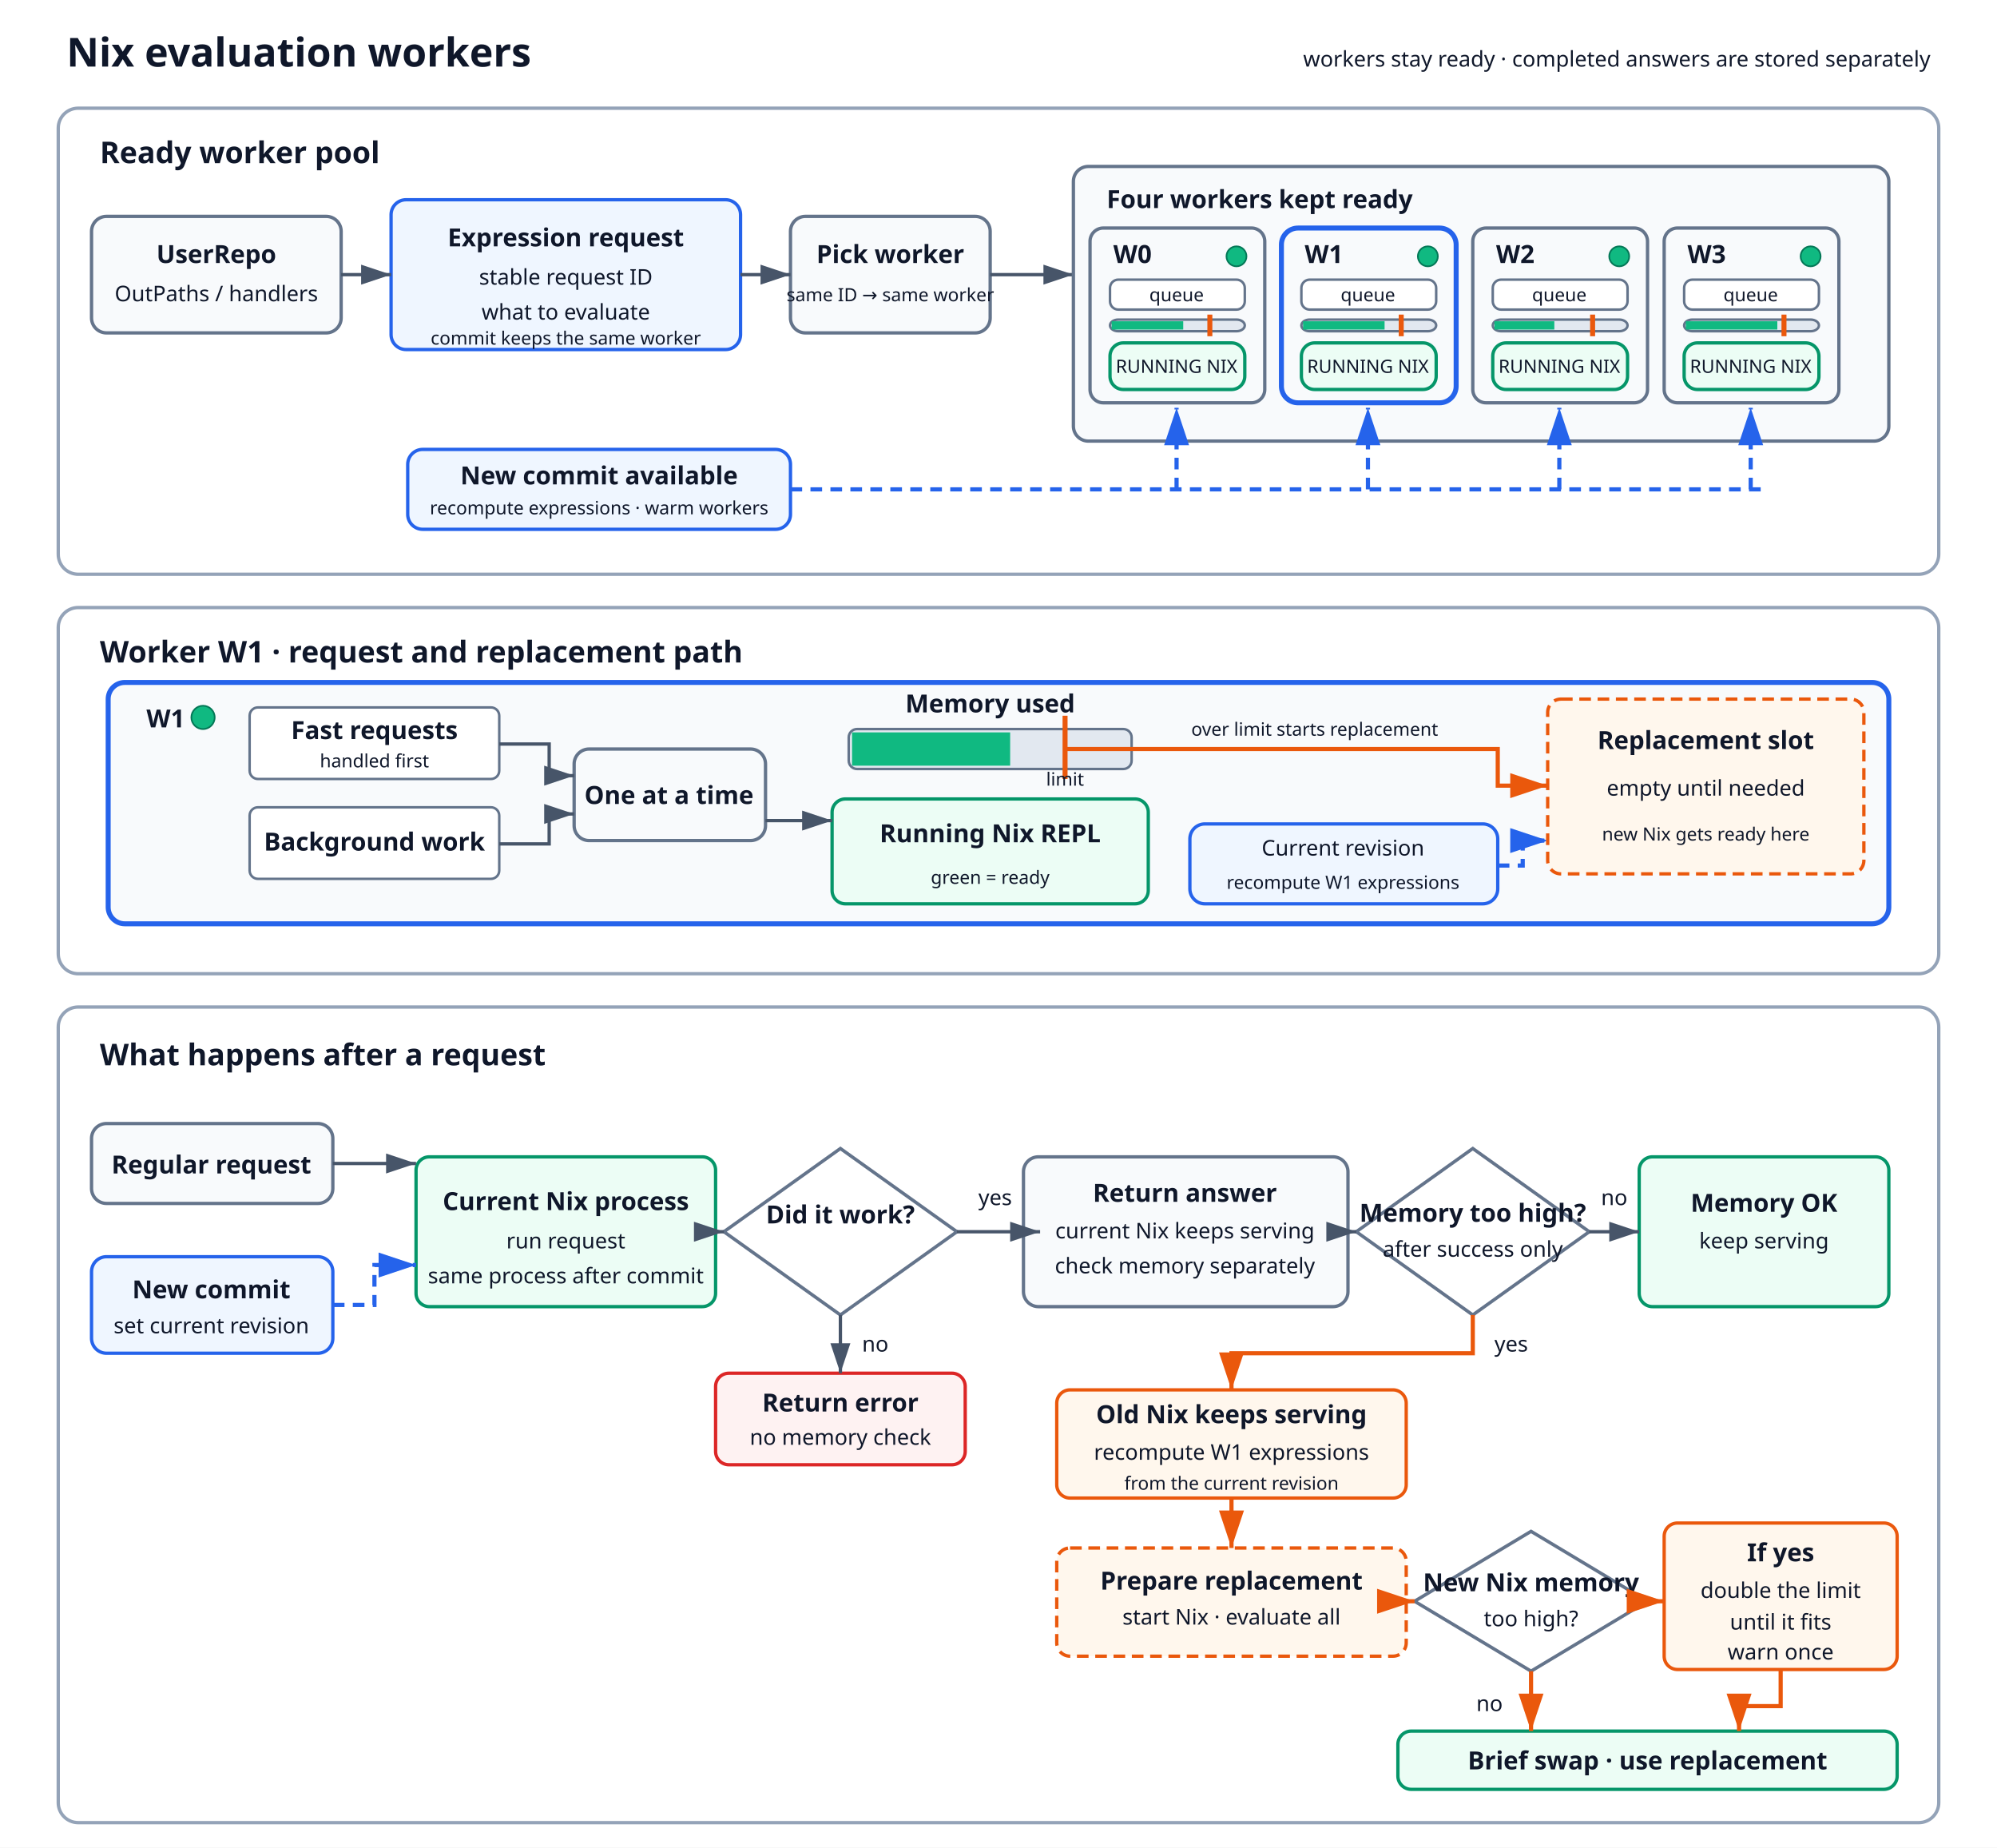
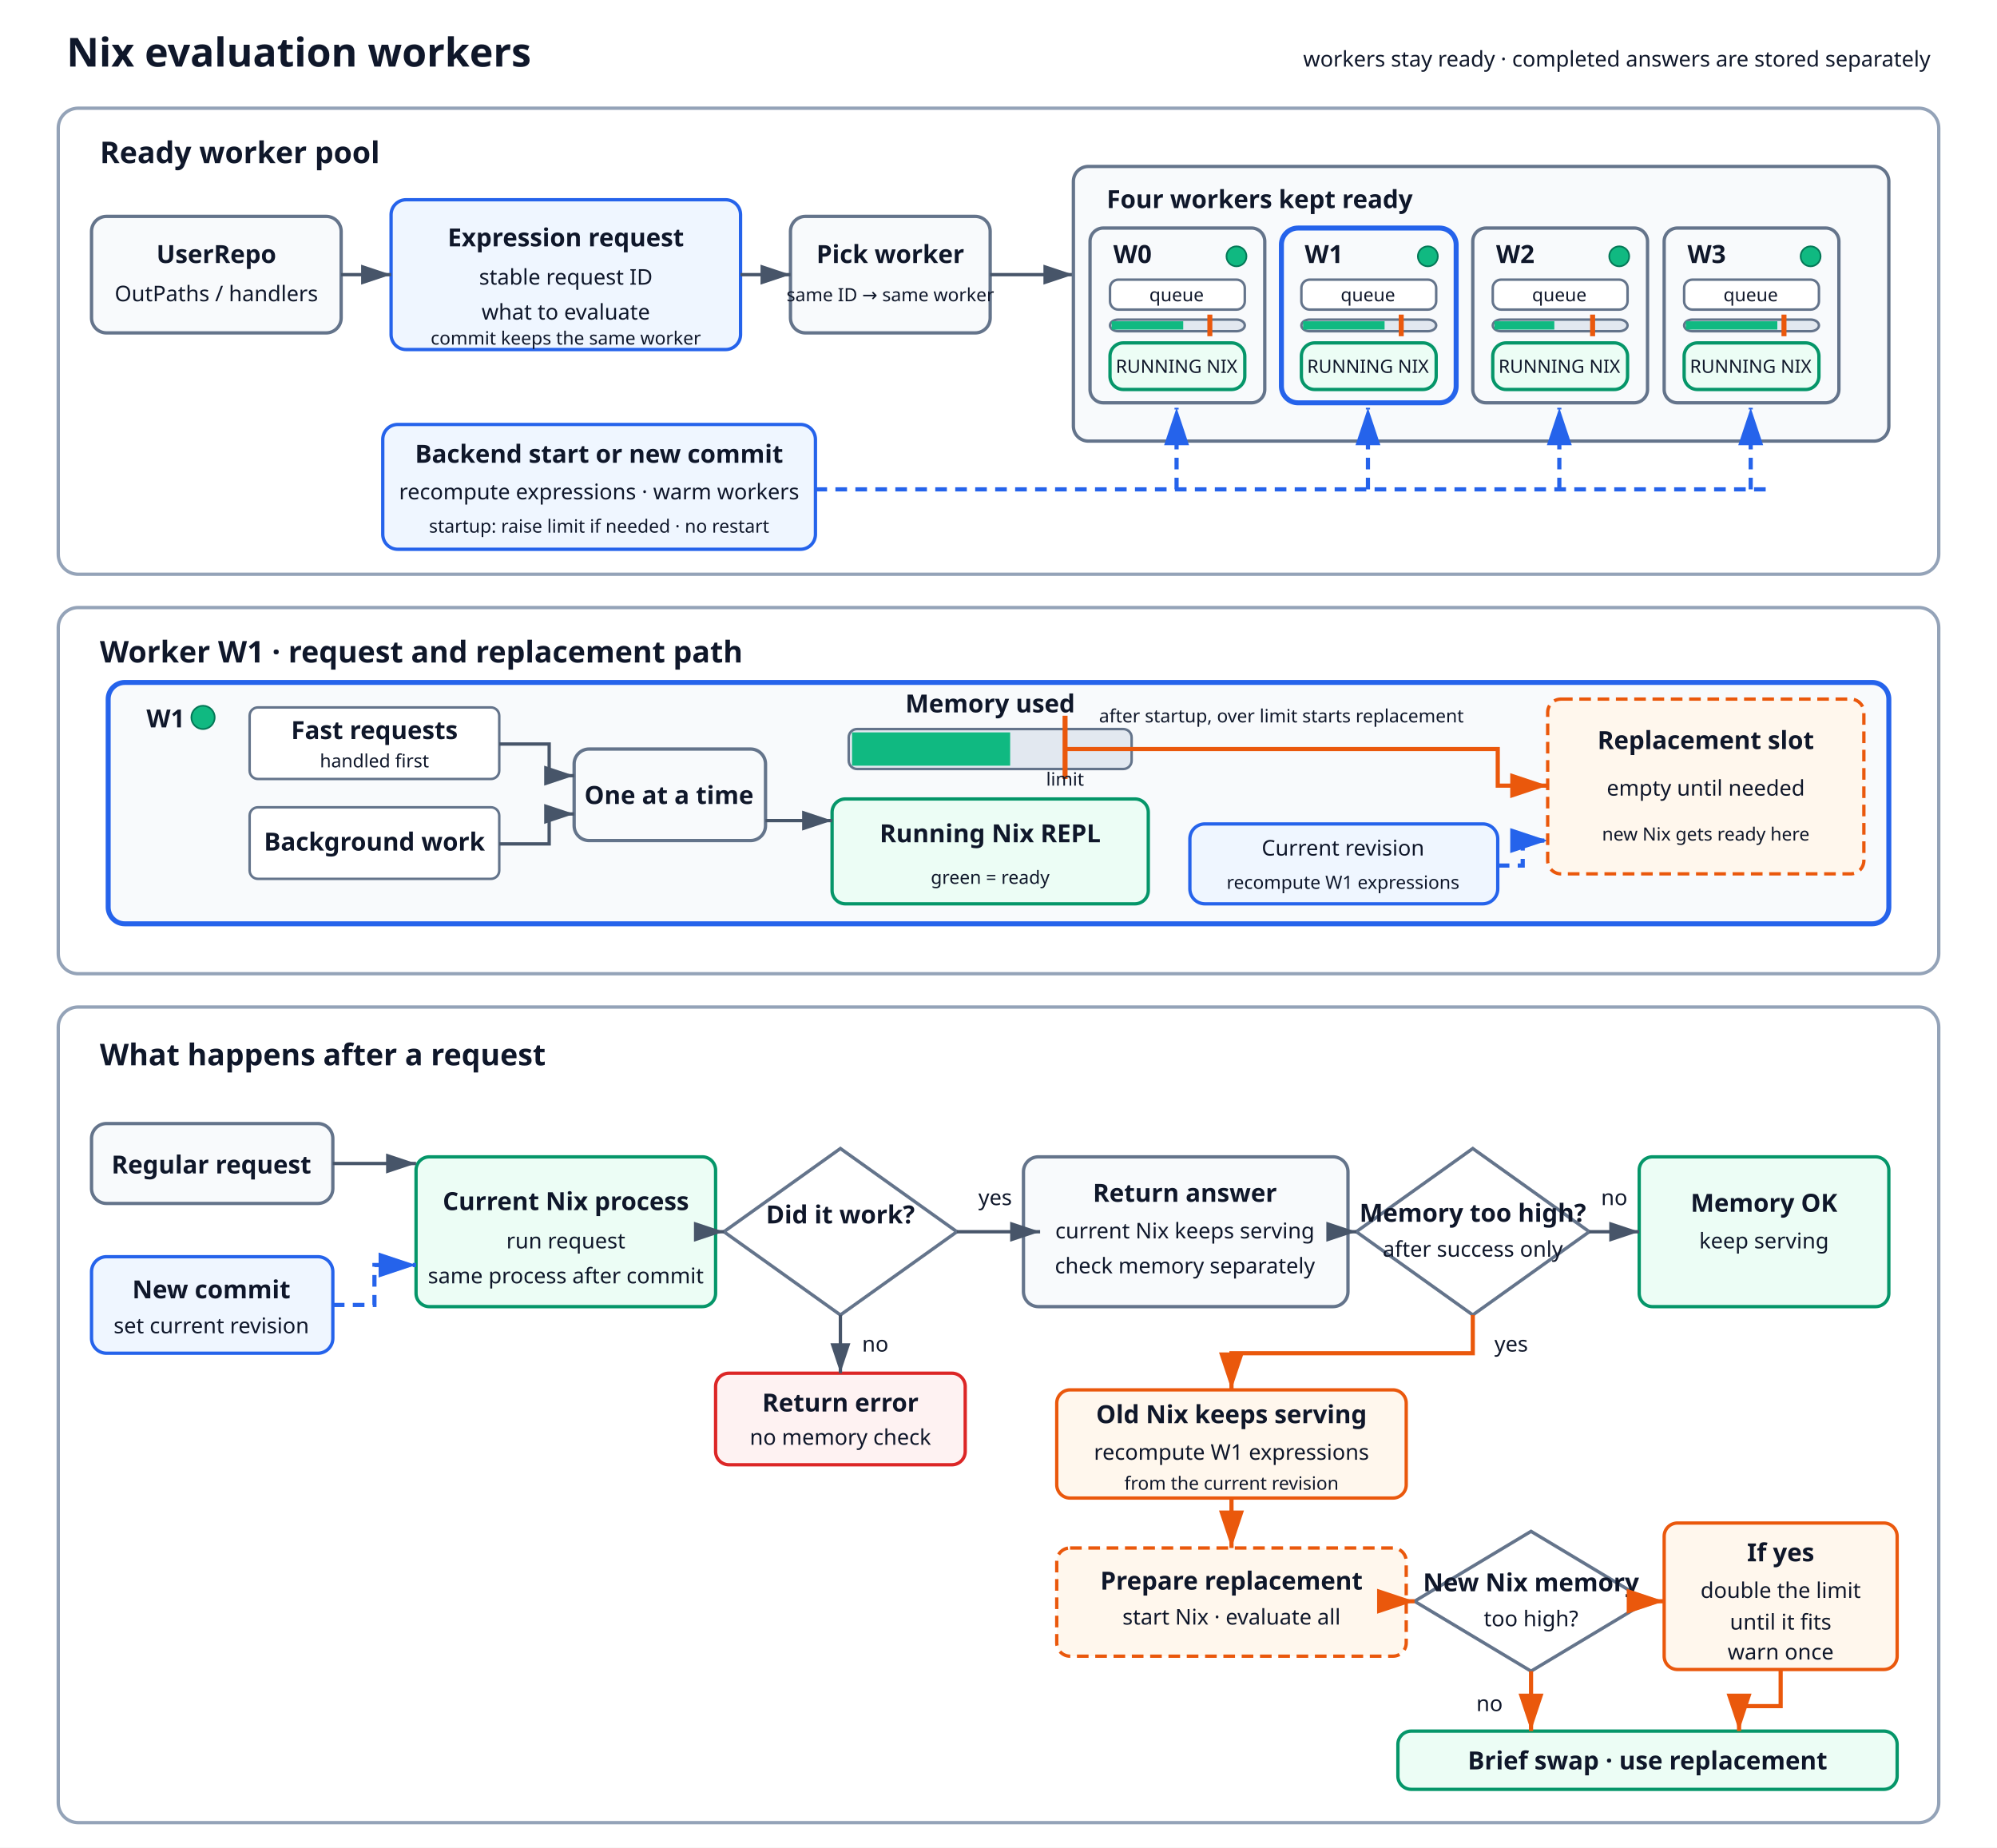
<svg xmlns="http://www.w3.org/2000/svg" width="1200" height="1110" viewBox="0 0 1200 1110" role="img" aria-labelledby="title desc">
  <defs>
    <marker id="arrow" markerWidth="10" markerHeight="10" refX="9" refY="3" orient="auto" markerUnits="strokeWidth">
      <path d="M0,0 L0,6 L9,3 z" fill="#475569" />
    </marker>
    <marker id="blue-arrow" markerWidth="10" markerHeight="10" refX="9" refY="3" orient="auto" markerUnits="strokeWidth">
      <path d="M0,0 L0,6 L9,3 z" fill="#2563eb" />
    </marker>
    <marker id="orange-arrow" markerWidth="10" markerHeight="10" refX="9" refY="3" orient="auto" markerUnits="strokeWidth">
      <path d="M0,0 L0,6 L9,3 z" fill="#ea580c" />
    </marker>
    <style>
      text { font-family: ui-sans-serif, system-ui, sans-serif; fill: #0f172a; }
      .title { font-size: 24px; font-weight: 700; }
      .section { font-size: 18px; font-weight: 700; }
      .label { font-size: 15px; font-weight: 650; }
      .small { font-size: 13px; }
      .tiny { font-size: 11px; }
      .panel { fill: #ffffff; stroke: #94a3b8; stroke-width: 2; rx: 12; }
      .box { fill: #f8fafc; stroke: #64748b; stroke-width: 2; rx: 9; }
      .api { fill: #eff6ff; stroke: #2563eb; stroke-width: 2; rx: 9; }
      .worker { fill: #f8fafc; stroke: #64748b; stroke-width: 2; rx: 8; }
      .worker-selected { fill: #f8fafc; stroke: #2563eb; stroke-width: 3; rx: 10; }
      .tray { fill: #ffffff; stroke: #64748b; stroke-width: 1.5; rx: 5; }
      .active { fill: #ecfdf5; stroke: #059669; stroke-width: 2; rx: 8; }
      .paused { fill: #fff7ed; stroke: #ea580c; stroke-width: 2; rx: 8; }
      .standby { fill: #fff7ed; stroke: #ea580c; stroke-width: 2; stroke-dasharray: 7 4; rx: 8; }
      .error { fill: #fef2f2; stroke: #dc2626; stroke-width: 2; rx: 8; }
      .decision { fill: #ffffff; stroke: #64748b; stroke-width: 2; }
      .gauge { fill: #e2e8f0; stroke: #64748b; stroke-width: 1.5; rx: 5; }
      .gauge-fill { fill: #10b981; }
      .line { fill: none; stroke: #475569; stroke-width: 2; marker-end: url(#arrow); }
      .blue-line { fill: none; stroke: #2563eb; stroke-width: 2.5; stroke-dasharray: 7 5; marker-end: url(#blue-arrow); }
      .blue-bus { fill: none; stroke: #2563eb; stroke-width: 2.5; stroke-dasharray: 7 5; }
      .orange-line { fill: none; stroke: #ea580c; stroke-width: 2.5; marker-end: url(#orange-arrow); }
      .limit { stroke: #ea580c; stroke-width: 3; }
      .led { fill: #10b981; stroke: #047857; stroke-width: 1; }
    </style>
  </defs>
  <rect width="1200" height="1110" fill="#ffffff" />
  <text x="40" y="40" class="title">Nix evaluation workers</text>
  <text x="1160" y="40" text-anchor="end" class="small">workers stay ready · completed answers are stored separately</text>
  <rect x="35" y="65" width="1130" height="280" class="panel" />
  <text x="60" y="98" class="section">Ready worker pool</text>
  <rect x="55" y="130" width="150" height="70" class="box" />
  <text x="130" y="158" text-anchor="middle" class="label">UserRepo</text>
  <text x="130" y="181" text-anchor="middle" class="small">OutPaths / handlers</text>
  <rect x="235" y="120" width="210" height="90" class="api" />
  <text x="340" y="148" text-anchor="middle" class="label">Expression request</text>
  <text x="340" y="171" text-anchor="middle" class="small">stable request ID</text>
  <text x="340" y="192" text-anchor="middle" class="small">what to evaluate</text>
  <text x="340" y="207" text-anchor="middle" class="tiny">commit keeps the same worker</text>
  <rect x="475" y="130" width="120" height="70" class="box" />
  <text x="535" y="158" text-anchor="middle" class="label">Pick worker</text>
  <text x="535" y="181" text-anchor="middle" class="tiny">same ID → same worker</text>
  <path d="M205 165 H235" class="line" />
  <path d="M445 165 H475" class="line" />
  <path d="M595 165 H645" class="line" />
  <rect x="645" y="100" width="490" height="165" class="box" />
  <text x="665" y="125" class="label">Four workers kept ready</text>
  <g transform="translate(655 137)">
    <rect width="105" height="105" class="worker" />
    <text x="14" y="21" class="label">W0</text>
    <circle cx="88" cy="17" r="6" class="led" />
    <rect x="12" y="31" width="81" height="18" class="tray" />
    <text x="52" y="44" text-anchor="middle" class="tiny">queue</text>
    <rect x="12" y="55" width="81" height="7" class="gauge" />
    <rect x="13" y="56" width="43" height="5" class="gauge-fill" />
    <line x1="72" y1="52" x2="72" y2="65" class="limit" />
    <rect x="12" y="69" width="81" height="28" class="active" />
    <text x="52" y="87" text-anchor="middle" class="tiny">RUNNING NIX</text>
  </g>
  <g transform="translate(770 137)">
    <rect width="105" height="105" class="worker-selected" />
    <text x="14" y="21" class="label">W1</text>
    <circle cx="88" cy="17" r="6" class="led" />
    <rect x="12" y="31" width="81" height="18" class="tray" />
    <text x="52" y="44" text-anchor="middle" class="tiny">queue</text>
    <rect x="12" y="55" width="81" height="7" class="gauge" />
    <rect x="13" y="56" width="49" height="5" class="gauge-fill" />
    <line x1="72" y1="52" x2="72" y2="65" class="limit" />
    <rect x="12" y="69" width="81" height="28" class="active" />
    <text x="52" y="87" text-anchor="middle" class="tiny">RUNNING NIX</text>
  </g>
  <g transform="translate(885 137)">
    <rect width="105" height="105" class="worker" />
    <text x="14" y="21" class="label">W2</text>
    <circle cx="88" cy="17" r="6" class="led" />
    <rect x="12" y="31" width="81" height="18" class="tray" />
    <text x="52" y="44" text-anchor="middle" class="tiny">queue</text>
    <rect x="12" y="55" width="81" height="7" class="gauge" />
    <rect x="13" y="56" width="36" height="5" class="gauge-fill" />
    <line x1="72" y1="52" x2="72" y2="65" class="limit" />
    <rect x="12" y="69" width="81" height="28" class="active" />
    <text x="52" y="87" text-anchor="middle" class="tiny">RUNNING NIX</text>
  </g>
  <g transform="translate(1000 137)">
    <rect width="105" height="105" class="worker" />
    <text x="14" y="21" class="label">W3</text>
    <circle cx="88" cy="17" r="6" class="led" />
    <rect x="12" y="31" width="81" height="18" class="tray" />
    <text x="52" y="44" text-anchor="middle" class="tiny">queue</text>
    <rect x="12" y="55" width="81" height="7" class="gauge" />
    <rect x="13" y="56" width="55" height="5" class="gauge-fill" />
    <line x1="72" y1="52" x2="72" y2="65" class="limit" />
    <rect x="12" y="69" width="81" height="28" class="active" />
    <text x="52" y="87" text-anchor="middle" class="tiny">RUNNING NIX</text>
  </g>
-   <rect x="245" y="270" width="230" height="48" class="api" />
-   <text x="360" y="291" text-anchor="middle" class="label">New commit available</text>
-   <text x="360" y="309" text-anchor="middle" class="tiny">recompute expressions · warm workers</text>
-   <path d="M475 294 H1062" class="blue-bus" />
+   <rect x="230" y="255" width="260" height="75" class="api" />
+   <text x="360" y="278" text-anchor="middle" class="label">Backend start or new commit</text>
+   <text x="360" y="300" text-anchor="middle" class="small">recompute expressions · warm workers</text>
+   <text x="360" y="320" text-anchor="middle" class="tiny">startup: raise limit if needed · no restart</text>
+   <path d="M490 294 H1062" class="blue-bus" />
  <path d="M707 294 V245" class="blue-line" />
  <path d="M822 294 V245" class="blue-line" />
  <path d="M937 294 V245" class="blue-line" />
  <path d="M1052 294 V245" class="blue-line" />
  <rect x="35" y="365" width="1130" height="220" class="panel" />
  <text x="60" y="398" class="section">Worker W1 · request and replacement path</text>
  <rect x="65" y="410" width="1070" height="145" class="worker-selected" />
  <text x="88" y="437" class="label">W1</text>
  <circle cx="122" cy="431" r="7" class="led" />
  <rect x="150" y="425" width="150" height="43" class="tray" />
  <text x="225" y="444" text-anchor="middle" class="label">Fast requests</text>
  <text x="225" y="461" text-anchor="middle" class="tiny">handled first</text>
  <rect x="150" y="485" width="150" height="43" class="tray" />
  <text x="225" y="511" text-anchor="middle" class="label">Background work</text>
  <rect x="345" y="450" width="115" height="55" class="box" />
  <text x="402" y="483" text-anchor="middle" class="label">One at a time</text>
  <path d="M300 447 H330 V466 H345" class="line" />
  <path d="M300 507 H330 V489 H345" class="line" />
  <text x="595" y="428" text-anchor="middle" class="label">Memory used</text>
  <rect x="510" y="438" width="170" height="24" class="gauge" />
  <rect x="512" y="440" width="95" height="20" class="gauge-fill" />
  <line x1="640" y1="430" x2="640" y2="468" class="limit" />
  <text x="640" y="472" text-anchor="middle" class="tiny">limit</text>
  <path d="M640 450 H900 V472 H930" class="orange-line" />
-   <text x="790" y="442" text-anchor="middle" class="tiny">over limit starts replacement</text>
+   <text x="770" y="434" text-anchor="middle" class="tiny">after startup, over limit starts replacement</text>
  <rect x="500" y="480" width="190" height="63" class="active" />
  <text x="595" y="506" text-anchor="middle" class="label">Running Nix REPL</text>
  <text x="595" y="531" text-anchor="middle" class="tiny">green = ready</text>
  <path d="M460 493 H500" class="line" />
  <rect x="715" y="495" width="185" height="48" class="api" />
  <text x="807" y="514" text-anchor="middle" class="small">Current revision</text>
  <text x="807" y="534" text-anchor="middle" class="tiny">recompute W1 expressions</text>
  <path d="M900 520 H915 V505 H930" class="blue-line" />
  <rect x="930" y="420" width="190" height="105" class="standby" />
  <text x="1025" y="450" text-anchor="middle" class="label">Replacement slot</text>
  <text x="1025" y="478" text-anchor="middle" class="small">empty until needed</text>
  <text x="1025" y="505" text-anchor="middle" class="tiny">new Nix gets ready here</text>
  <rect x="35" y="605" width="1130" height="490" class="panel" />
  <text x="60" y="640" class="section">What happens after a request</text>
  <rect x="55" y="675" width="145" height="48" class="box" />
  <text x="127" y="705" text-anchor="middle" class="label">Regular request</text>
  <rect x="55" y="755" width="145" height="58" class="api" />
  <text x="127" y="780" text-anchor="middle" class="label">New commit</text>
  <text x="127" y="801" text-anchor="middle" class="small">set current revision</text>
  <rect x="250" y="695" width="180" height="90" class="active" />
  <text x="340" y="727" text-anchor="middle" class="label">Current Nix process</text>
  <text x="340" y="750" text-anchor="middle" class="small">run request</text>
  <text x="340" y="771" text-anchor="middle" class="small">same process after commit</text>
  <polygon points="505,690 575,740 505,790 435,740" class="decision" />
  <text x="505" y="735" text-anchor="middle" class="label">Did it work?</text>
  <rect x="615" y="695" width="195" height="90" class="box" />
  <text x="712" y="722" text-anchor="middle" class="label">Return answer</text>
  <text x="712" y="744" text-anchor="middle" class="small">current Nix keeps serving</text>
  <text x="712" y="765" text-anchor="middle" class="small">check memory separately</text>
  <polygon points="885,690 955,740 885,790 815,740" class="decision" />
  <text x="885" y="734" text-anchor="middle" class="label">Memory too high?</text>
  <text x="885" y="755" text-anchor="middle" class="small">after success only</text>
  <rect x="985" y="695" width="150" height="90" class="active" />
  <text x="1060" y="728" text-anchor="middle" class="label">Memory OK</text>
  <text x="1060" y="750" text-anchor="middle" class="small">keep serving</text>
  <rect x="430" y="825" width="150" height="55" class="error" />
  <text x="505" y="848" text-anchor="middle" class="label">Return error</text>
  <text x="505" y="868" text-anchor="middle" class="small">no memory check</text>
  <path d="M200 699 H250" class="line" />
  <path d="M200 784 H225 V760 H250" class="blue-line" />
  <path d="M430 740 H435" class="line" />
  <path d="M575 740 H625" class="line" />
  <text x="598" y="724" text-anchor="middle" class="small">yes</text>
  <path d="M505 790 V825" class="line" />
  <text x="518" y="812" class="small">no</text>
  <path d="M810 740 H815" class="line" />
  <path d="M955 740 H985" class="line" />
  <text x="970" y="724" text-anchor="middle" class="small">no</text>
  <rect x="635" y="835" width="210" height="65" class="paused" />
  <text x="740" y="855" text-anchor="middle" class="label">Old Nix keeps serving</text>
  <text x="740" y="877" text-anchor="middle" class="small">recompute W1 expressions</text>
  <text x="740" y="895" text-anchor="middle" class="tiny">from the current revision</text>
  <path d="M885 790 V813 H740 V835" class="orange-line" />
  <text x="898" y="812" class="small">yes</text>
  <rect x="635" y="930" width="210" height="65" class="standby" />
  <text x="740" y="955" text-anchor="middle" class="label">Prepare replacement</text>
  <text x="740" y="976" text-anchor="middle" class="small">start Nix · evaluate all</text>
  <path d="M740 900 V930" class="orange-line" />
  <polygon points="920,920 990,962 920,1004 850,962" class="decision" />
  <text x="920" y="956" text-anchor="middle" class="label">New Nix memory</text>
  <text x="920" y="977" text-anchor="middle" class="small">too high?</text>
  <path d="M845 962 H850" class="orange-line" />
  <rect x="1000" y="915" width="140" height="88" class="paused" />
  <text x="1070" y="938" text-anchor="middle" class="label">If yes</text>
  <text x="1070" y="960" text-anchor="middle" class="small">double the limit</text>
  <text x="1070" y="979" text-anchor="middle" class="small">until it fits</text>
  <text x="1070" y="997" text-anchor="middle" class="small">warn once</text>
  <path d="M990 962 H1000" class="orange-line" />
  <rect x="840" y="1040" width="300" height="35" class="active" />
  <text x="990" y="1063" text-anchor="middle" class="label">Brief swap · use replacement</text>
  <path d="M920 1004 V1040" class="orange-line" />
  <text x="903" y="1028" text-anchor="end" class="small">no</text>
  <path d="M1070 1003 V1025 H1045 V1040" class="orange-line" />
</svg>
